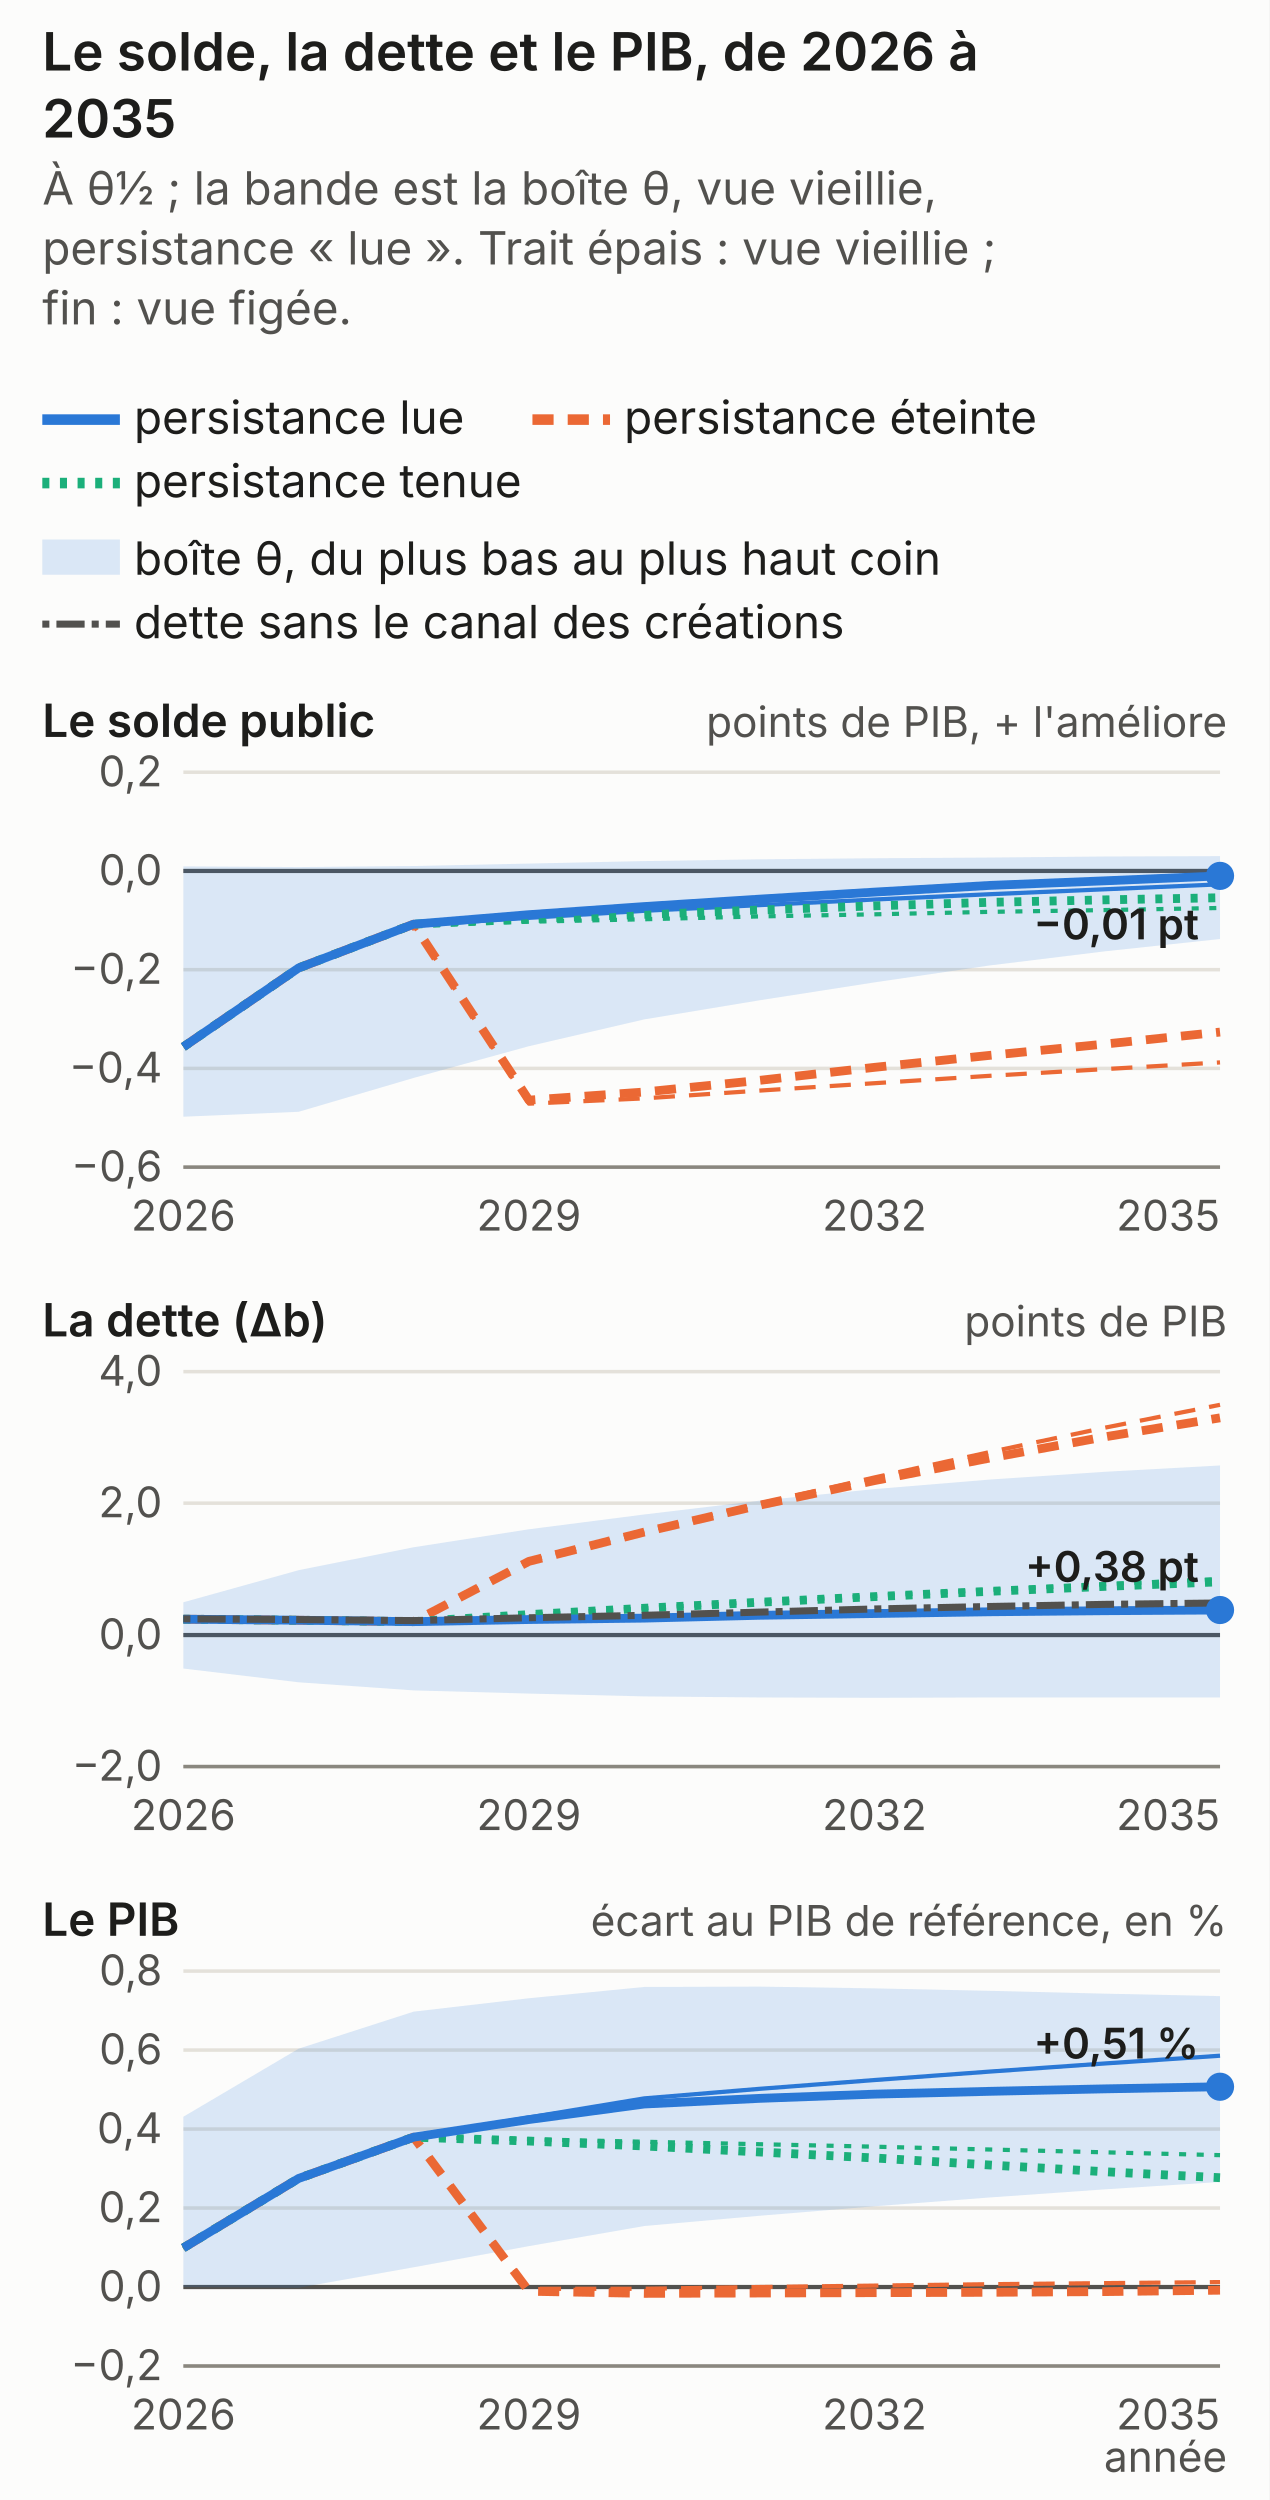
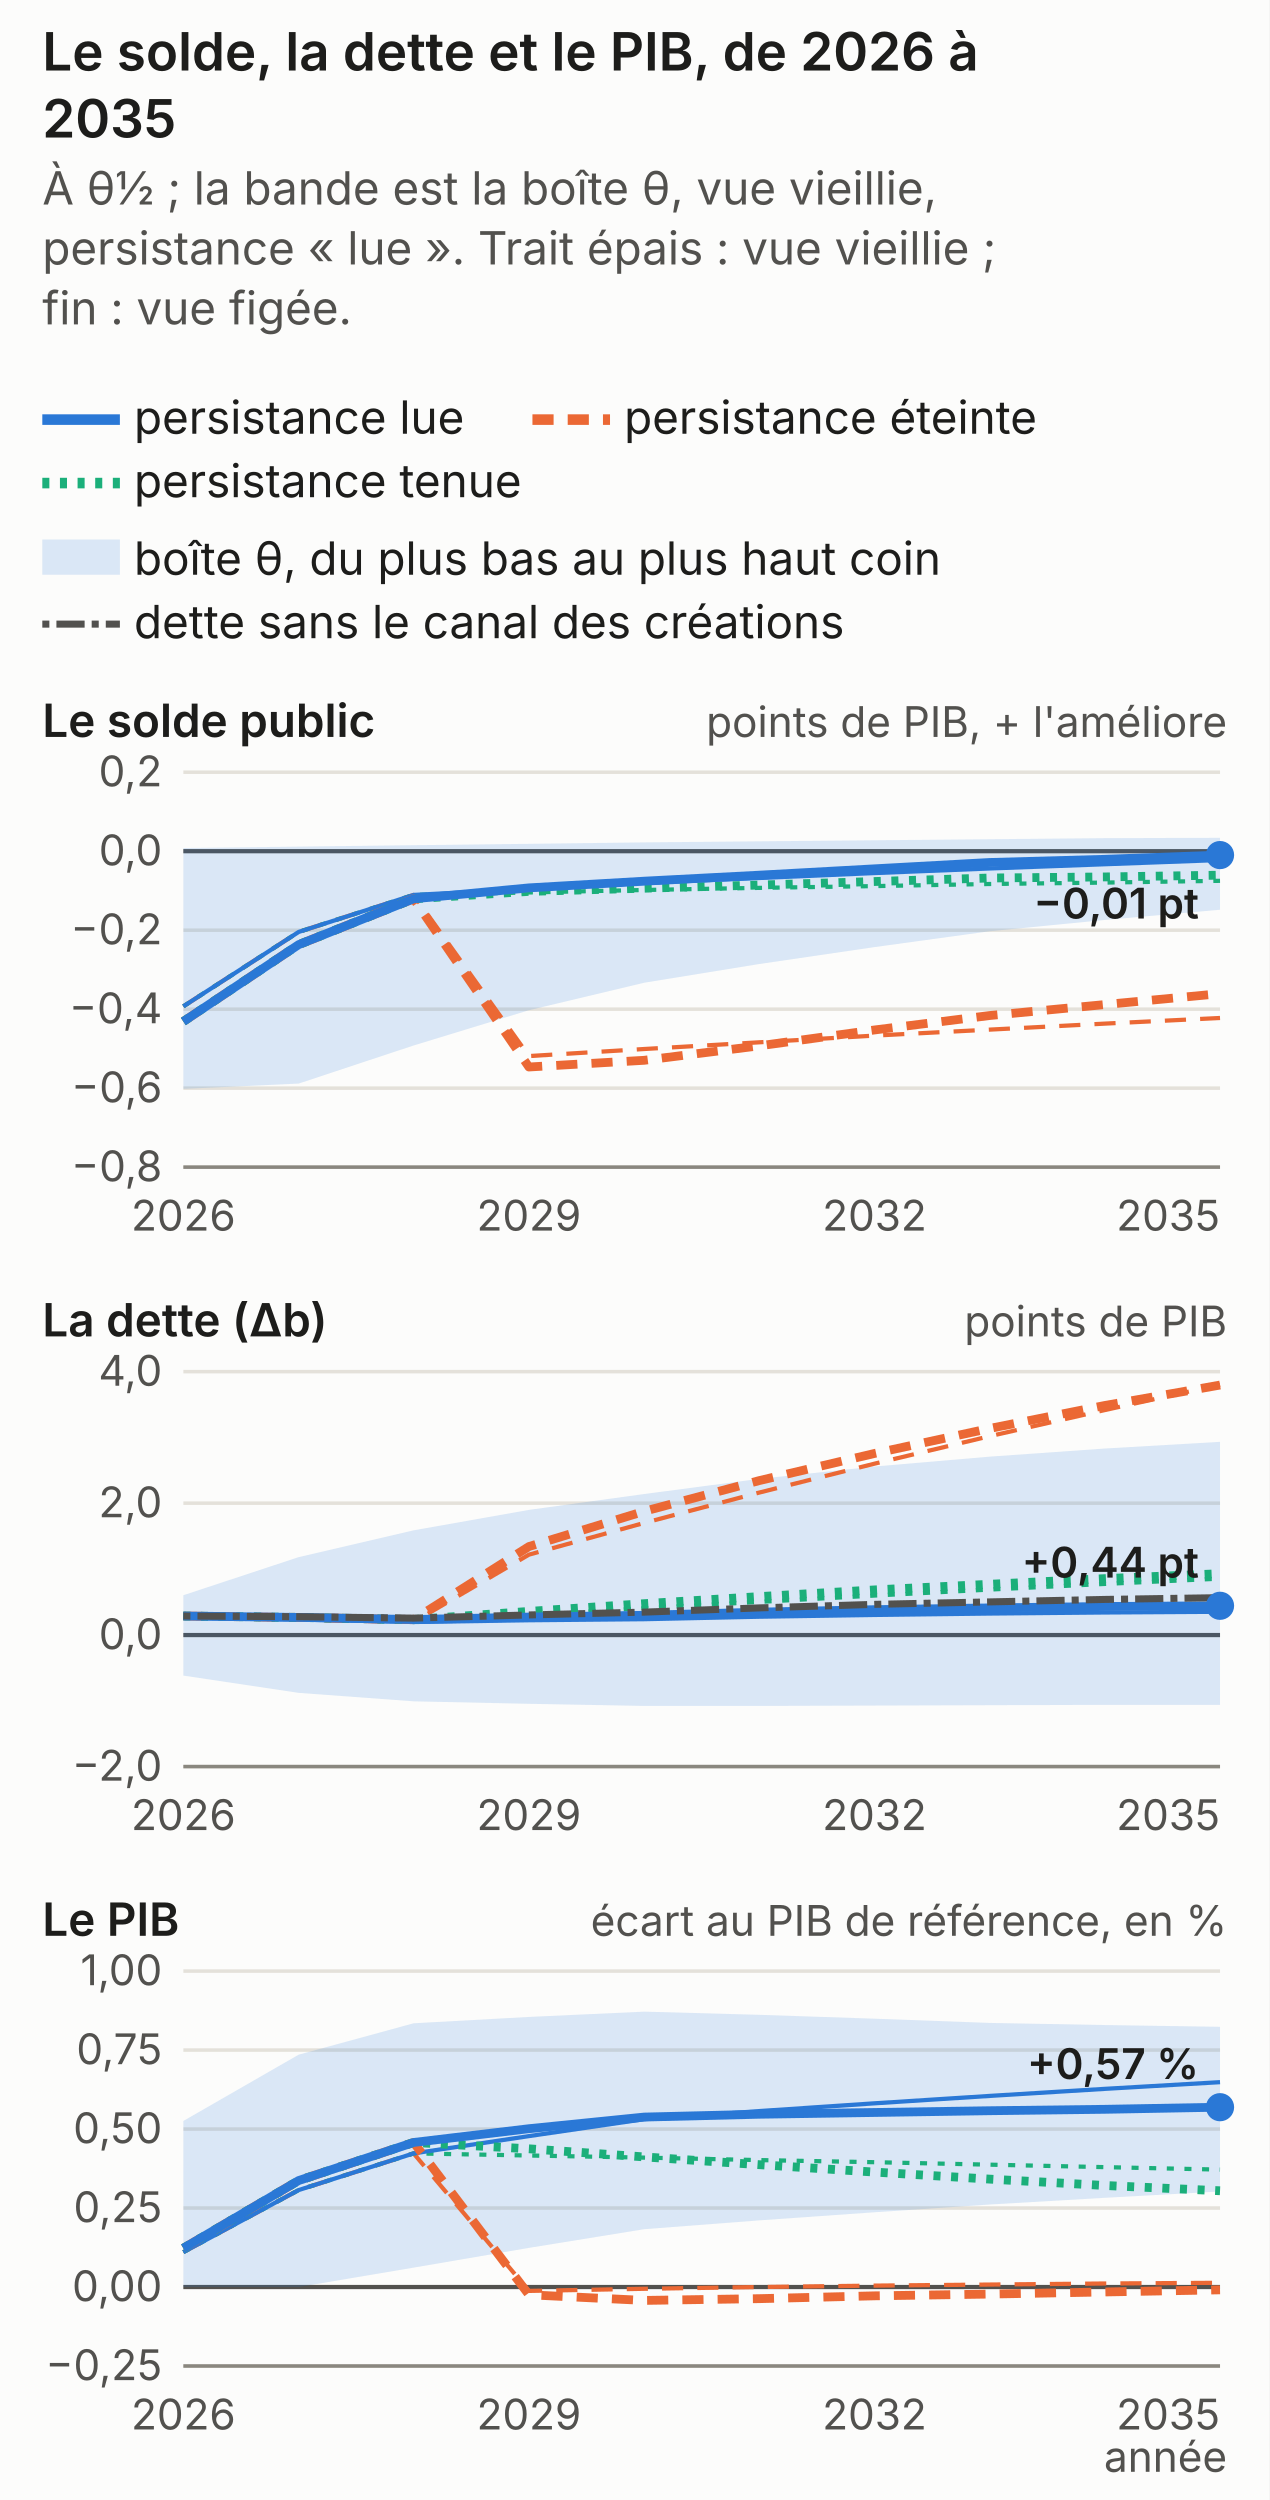
<svg xmlns="http://www.w3.org/2000/svg" viewBox="0 0 360 709" width="360" height="709" role="img" aria-labelledby="pres2027_bouamrane_programme-trajectoire-t pres2027_bouamrane_programme-trajectoire-d" font-size="13">
  <style>.g-fond{fill:#fcfcfb}.g-encre{fill:#1d1d1b}.g-doux{fill:#52514e}
.g-axe{stroke:#8a877f}.g-grille{stroke:#e4e1da}.g-zero{stroke:#52514e}
.g-s1{stroke:#2a78d6}.g-s2{stroke:#eb6834}.g-s3{stroke:#1baf7a}.g-s4{stroke:#6250d6}
.g-f1{fill:#2a78d6}.g-f2{fill:#eb6834}.g-f3{fill:#1baf7a}.g-f4{fill:#6250d6}
.g-bande{fill:#2a78d6;fill-opacity:.16}.g-plus{fill:#2a78d6}.g-moins{fill:#e34948}
.g-total{fill:#52514e}.g-lien{stroke:#8a877f}.g-sur{fill:#ffffff}
@media (prefers-color-scheme: dark){
.g-fond{fill:#1a1a19}.g-encre{fill:#ece9e2}.g-doux{fill:#c3c2b7}
.g-axe{stroke:#8f8b80}.g-grille{stroke:#33322f}.g-zero{stroke:#c3c2b7}
.g-s1{stroke:#3987e5}.g-s2{stroke:#d95926}.g-s3{stroke:#199e70}.g-s4{stroke:#9085e9}
.g-f1{fill:#3987e5}.g-f2{fill:#d95926}.g-f3{fill:#199e70}.g-f4{fill:#9085e9}
.g-bande{fill:#3987e5;fill-opacity:.24}.g-plus{fill:#3987e5}.g-moins{fill:#e66767}
.g-total{fill:#6b6862}.g-lien{stroke:#8f8b80}}
text{font-family:system-ui,-apple-system,"Segoe UI",sans-serif}</style>
  <rect class="g-fond" fill="#fcfcfb" x="0" y="0" width="360" height="709" />
  <text class="g-encre" fill="#1d1d1b" x="12" y="20" text-anchor="start" font-size="15" font-weight="600">Le solde, la dette et le PIB, de 2026 à</text>
  <text class="g-encre" fill="#1d1d1b" x="12" y="39" text-anchor="start" font-size="15" font-weight="600">2035</text>
  <text class="g-doux" fill="#52514e" x="12" y="58" text-anchor="start">À θ½ ; la bande est la boîte θ, vue vieillie,</text>
  <text class="g-doux" fill="#52514e" x="12" y="75" text-anchor="start">persistance « lue ». Trait épais : vue vieillie ;</text>
  <text class="g-doux" fill="#52514e" x="12" y="92" text-anchor="start">fin : vue figée.</text>
  <line class="g-s1" stroke="#2a78d6" stroke-width="3" x1="12" y1="119" x2="34" y2="119" />
  <text class="g-encre" fill="#1d1d1b" x="38" y="123" text-anchor="start">persistance lue</text>
  <line class="g-s2" stroke="#eb6834" stroke-width="3" stroke-dasharray="6 4" x1="151" y1="119" x2="173" y2="119" />
  <text class="g-encre" fill="#1d1d1b" x="177" y="123" text-anchor="start">persistance éteinte</text>
  <line class="g-s3" stroke="#1baf7a" stroke-width="3" stroke-dasharray="2 3" x1="12" y1="137" x2="34" y2="137" />
  <text class="g-encre" fill="#1d1d1b" x="38" y="141" text-anchor="start">persistance tenue</text>
  <rect class="g-bande" fill="#2a78d6" fill-opacity=".16" x="12" y="153" width="22" height="10" />
  <text class="g-encre" fill="#1d1d1b" x="38" y="163" text-anchor="start">boîte θ, du plus bas au plus haut coin</text>
  <line class="g-zero" stroke="#52514e" stroke-width="2" stroke-dasharray="2 2 8 2" x1="12" y1="177" x2="34" y2="177" />
  <text class="g-encre" fill="#1d1d1b" x="38" y="181" text-anchor="start">dette sans le canal des créations</text>
  <text class="g-encre" fill="#1d1d1b" x="12" y="209" text-anchor="start" font-weight="600">Le solde public</text>
  <text class="g-doux" fill="#52514e" x="348" y="209" text-anchor="end" font-size="12">points de PIB, + l'améliore</text>
  <line class="g-grille" stroke="#e4e1da" stroke-width="1" x1="52" y1="331" x2="346" y2="331" />
-   <text class="g-doux" fill="#52514e" x="46" y="335" text-anchor="end" font-size="12">−0,6</text>
-   <line class="g-grille" stroke="#e4e1da" stroke-width="1" x1="52" y1="303" x2="346" y2="303" />
-   <text class="g-doux" fill="#52514e" x="46" y="307" text-anchor="end" font-size="12">−0,4</text>
-   <line class="g-grille" stroke="#e4e1da" stroke-width="1" x1="52" y1="275" x2="346" y2="275" />
-   <text class="g-doux" fill="#52514e" x="46" y="279" text-anchor="end" font-size="12">−0,2</text>
-   <line class="g-grille" stroke="#e4e1da" stroke-width="1" x1="52" y1="247" x2="346" y2="247" />
-   <text class="g-doux" fill="#52514e" x="46" y="251" text-anchor="end" font-size="12">0,0</text>
+   <text class="g-doux" fill="#52514e" x="46" y="335" text-anchor="end" font-size="12">−0,8</text>
+   <line class="g-grille" stroke="#e4e1da" stroke-width="1" x1="52" y1="308.6" x2="346" y2="308.6" />
+   <text class="g-doux" fill="#52514e" x="46" y="312.6" text-anchor="end" font-size="12">−0,6</text>
+   <line class="g-grille" stroke="#e4e1da" stroke-width="1" x1="52" y1="286.2" x2="346" y2="286.2" />
+   <text class="g-doux" fill="#52514e" x="46" y="290.2" text-anchor="end" font-size="12">−0,4</text>
+   <line class="g-grille" stroke="#e4e1da" stroke-width="1" x1="52" y1="263.8" x2="346" y2="263.8" />
+   <text class="g-doux" fill="#52514e" x="46" y="267.8" text-anchor="end" font-size="12">−0,2</text>
+   <line class="g-grille" stroke="#e4e1da" stroke-width="1" x1="52" y1="241.4" x2="346" y2="241.4" />
+   <text class="g-doux" fill="#52514e" x="46" y="245.4" text-anchor="end" font-size="12">0,0</text>
  <line class="g-grille" stroke="#e4e1da" stroke-width="1" x1="52" y1="219" x2="346" y2="219" />
  <text class="g-doux" fill="#52514e" x="46" y="223" text-anchor="end" font-size="12">0,2</text>
-   <line class="g-zero" stroke="#52514e" stroke-width="1.2" x1="52" y1="247" x2="346" y2="247" />
-   <polygon class="g-bande" fill="#2a78d6" fill-opacity=".16" points="52,245.7 84.7,245.9 117.3,245.6 150,244.9 182.7,244.2 215.3,243.7 248,243.4 280.7,243.2 313.3,242.9 346,242.8 346,266.3 313.3,269.8 280.7,273.8 248,278.6 215.3,283.7 182.7,289.1 150,296.7 117.3,305.7 84.7,315.3 52,316.7" />
-   <polyline class="g-s2" stroke="#eb6834" fill="none" stroke-width="1.2" stroke-dasharray="6 4" stroke-linejoin="round" points="52,296.7 84.7,274.5 117.3,262.4 150,313 182.7,311.5 215.3,309.3 248,307.2 280.7,305.1 313.3,303.2 346,301.3" />
-   <polyline class="g-s3" stroke="#1baf7a" fill="none" stroke-width="1.2" stroke-dasharray="2 3" stroke-linejoin="round" points="52,296.7 84.7,274.5 117.3,262.4 150,261.4 182.7,260.7 215.3,259.9 248,259.3 280.7,258.6 313.3,258.1 346,257.5" />
-   <polyline class="g-s1" stroke="#2a78d6" fill="none" stroke-width="1.2" stroke-linejoin="round" points="52,296.7 84.7,274.5 117.3,262.4 150,260.3 182.7,258.3 215.3,256.7 248,255.1 280.7,253.6 313.3,252.2 346,250.8" />
-   <polyline class="g-s2" stroke="#eb6834" fill="none" stroke-width="2.5" stroke-dasharray="6 4" stroke-linejoin="round" points="52,296.9 84.7,274.5 117.3,262.1 150,312 182.7,309.7 215.3,306.4 248,302.7 280.7,299.3 313.3,296.1 346,292.7" />
-   <polyline class="g-s3" stroke="#1baf7a" fill="none" stroke-width="2.5" stroke-dasharray="2 3" stroke-linejoin="round" points="52,296.9 84.7,274.5 117.3,262.1 150,260.6 182.7,259.3 215.3,258.1 248,256.9 280.7,255.9 313.3,255.2 346,254.6" />
-   <polyline class="g-s1" stroke="#2a78d6" fill="none" stroke-width="2.5" stroke-linejoin="round" points="52,296.9 84.7,274.5 117.3,262.1 150,259.4 182.7,257.1 215.3,255 248,253 280.7,251.1 313.3,249.8 346,248.4" />
-   <circle class="g-f1" fill="#2a78d6" cx="346" cy="248.4" r="4" />
-   <text class="g-encre" fill="#1d1d1b" x="340" y="266.4" text-anchor="end" font-size="12" font-weight="600">−0,01 pt</text>
+   <line class="g-zero" stroke="#52514e" stroke-width="1.2" x1="52" y1="241.4" x2="346" y2="241.4" />
+   <polygon class="g-bande" fill="#2a78d6" fill-opacity=".16" points="52,240.5 84.7,240.1 117.3,239.7 150,239.3 182.7,238.9 215.3,238.6 248,238.3 280.7,238 313.3,237.7 346,237.6 346,258 313.3,260.9 280.7,264.1 248,268.6 215.3,273.4 182.7,278.7 150,286.5 117.3,296.5 84.7,307.3 52,308.8" />
+   <polyline class="g-s2" stroke="#eb6834" fill="none" stroke-width="1.2" stroke-dasharray="6 4" stroke-linejoin="round" points="52,285.4 84.7,264.3 117.3,253.8 150,299.5 182.7,297.5 215.3,295.6 248,293.7 280.7,292 313.3,290.3 346,288.7" />
+   <polyline class="g-s3" stroke="#1baf7a" fill="none" stroke-width="1.2" stroke-dasharray="2 3" stroke-linejoin="round" points="52,285.4 84.7,264.3 117.3,253.8 150,253.1 182.7,252.4 215.3,251.8 248,251.3 280.7,250.7 313.3,250.3 346,249.8" />
+   <polyline class="g-s1" stroke="#2a78d6" fill="none" stroke-width="1.2" stroke-linejoin="round" points="52,285.4 84.7,264.3 117.3,253.8 150,252.1 182.7,250.4 215.3,249 248,247.6 280.7,246.3 313.3,245.1 346,243.9" />
+   <polyline class="g-s2" stroke="#eb6834" fill="none" stroke-width="2.5" stroke-dasharray="6 4" stroke-linejoin="round" points="52,289.7 84.7,267.9 117.3,254.9 150,302.6 182.7,300.7 215.3,296.6 248,292.1 280.7,288 313.3,284.9 346,281.8" />
+   <polyline class="g-s3" stroke="#1baf7a" fill="none" stroke-width="2.5" stroke-dasharray="2 3" stroke-linejoin="round" points="52,289.7 84.7,267.9 117.3,254.9 150,252.8 182.7,251.9 215.3,251 248,250 280.7,249 313.3,248.7 346,248.2" />
+   <polyline class="g-s1" stroke="#2a78d6" fill="none" stroke-width="2.5" stroke-linejoin="round" points="52,289.7 84.7,267.9 117.3,254.9 150,251.8 182.7,249.9 215.3,248.2 248,246.4 280.7,244.6 313.3,243.7 346,242.5" />
+   <circle class="g-f1" fill="#2a78d6" cx="346" cy="242.5" r="4" />
+   <text class="g-encre" fill="#1d1d1b" x="340" y="260.5" text-anchor="end" font-size="12" font-weight="600">−0,01 pt</text>
  <line class="g-axe" stroke="#8a877f" stroke-width="1" x1="52" y1="331" x2="346" y2="331" />
  <text class="g-doux" fill="#52514e" x="52" y="349" text-anchor="middle" font-size="12">2026</text>
  <text class="g-doux" fill="#52514e" x="150" y="349" text-anchor="middle" font-size="12">2029</text>
  <text class="g-doux" fill="#52514e" x="248" y="349" text-anchor="middle" font-size="12">2032</text>
  <text class="g-doux" fill="#52514e" x="346" y="349" text-anchor="end" font-size="12">2035</text>
  <text class="g-encre" fill="#1d1d1b" x="12" y="379" text-anchor="start" font-weight="600">La dette (Δb)</text>
  <text class="g-doux" fill="#52514e" x="348" y="379" text-anchor="end" font-size="12">points de PIB</text>
  <line class="g-grille" stroke="#e4e1da" stroke-width="1" x1="52" y1="501" x2="346" y2="501" />
  <text class="g-doux" fill="#52514e" x="46" y="505" text-anchor="end" font-size="12">−2,0</text>
  <line class="g-grille" stroke="#e4e1da" stroke-width="1" x1="52" y1="463.7" x2="346" y2="463.7" />
  <text class="g-doux" fill="#52514e" x="46" y="467.7" text-anchor="end" font-size="12">0,0</text>
  <line class="g-grille" stroke="#e4e1da" stroke-width="1" x1="52" y1="426.3" x2="346" y2="426.3" />
  <text class="g-doux" fill="#52514e" x="46" y="430.3" text-anchor="end" font-size="12">2,0</text>
  <line class="g-grille" stroke="#e4e1da" stroke-width="1" x1="52" y1="389" x2="346" y2="389" />
  <text class="g-doux" fill="#52514e" x="46" y="393" text-anchor="end" font-size="12">4,0</text>
  <line class="g-zero" stroke="#52514e" stroke-width="1.2" x1="52" y1="463.7" x2="346" y2="463.7" />
-   <polygon class="g-bande" fill="#2a78d6" fill-opacity=".16" points="52,454.4 84.7,445.3 117.3,438.8 150,433.7 182.7,429.5 215.3,425.6 248,422.3 280.7,419.6 313.3,417.4 346,415.6 346,481.4 313.3,481.4 280.7,481.4 248,481.5 215.3,481.4 182.7,481.1 150,480.3 117.3,479.4 84.7,477.1 52,473.2" />
-   <polyline class="g-s2" stroke="#eb6834" fill="none" stroke-width="1.2" stroke-dasharray="6 4" stroke-linejoin="round" points="52,459.2 84.7,459.4 117.3,459.8 150,442.7 182.7,434.4 215.3,426.5 248,419 280.7,411.8 313.3,404.9 346,398.4" />
-   <polyline class="g-s3" stroke="#1baf7a" fill="none" stroke-width="1.2" stroke-dasharray="2 3" stroke-linejoin="round" points="52,459.2 84.7,459.4 117.3,459.8 150,457.9 182.7,456.1 215.3,454.3 248,452.6 280.7,450.9 313.3,449.3 346,447.8" />
-   <polyline class="g-s1" stroke="#2a78d6" fill="none" stroke-width="1.2" stroke-linejoin="round" points="52,459.2 84.7,459.4 117.3,459.8 150,459.3 182.7,458.9 215.3,458.1 248,457.5 280.7,457 313.3,456.7 346,456.4" />
-   <polyline class="g-s2" stroke="#eb6834" fill="none" stroke-width="2.5" stroke-dasharray="6 4" stroke-linejoin="round" points="52,459.2 84.7,459.5 117.3,459.9 150,442.8 182.7,434.5 215.3,426.9 248,419.9 280.7,413.5 313.3,407.5 346,402.1" />
-   <polyline class="g-s3" stroke="#1baf7a" fill="none" stroke-width="2.5" stroke-dasharray="2 3" stroke-linejoin="round" points="52,459.2 84.7,459.5 117.3,459.9 150,457.9 182.7,456.1 215.3,454.4 248,452.8 280.7,451.3 313.3,449.9 346,448.6" />
-   <polyline class="g-s1" stroke="#2a78d6" fill="none" stroke-width="2.5" stroke-linejoin="round" points="52,459.2 84.7,459.5 117.3,459.9 150,459.3 182.7,458.9 215.3,458.1 248,457.6 280.7,457.1 313.3,456.8 346,456.6" />
-   <polyline class="g-zero" stroke="#52514e" fill="none" stroke-width="2" stroke-dasharray="2 2 8 2" points="52,459.1 84.7,459.3 117.3,459.6 150,458.8 182.7,458.1 215.3,457.2 248,456.3 280.7,455.6 313.3,455 346,454.6" />
-   <circle class="g-f1" fill="#2a78d6" cx="346" cy="456.6" r="4" />
-   <text class="g-encre" fill="#1d1d1b" x="340" y="448.6" text-anchor="end" font-size="12" font-weight="600">+0,38 pt</text>
+   <polygon class="g-bande" fill="#2a78d6" fill-opacity=".16" points="52,452.4 84.7,441.6 117.3,434 150,428.2 182.7,423.7 215.3,419.4 248,415.9 280.7,413.1 313.3,410.8 346,408.9 346,483.5 313.3,483.5 280.7,483.6 248,483.7 215.3,483.8 182.7,483.8 150,483.2 117.3,482.5 84.7,480.1 52,475.2" />
+   <polyline class="g-s2" stroke="#eb6834" fill="none" stroke-width="1.2" stroke-dasharray="6 4" stroke-linejoin="round" points="52,458.8 84.7,459.3 117.3,460 150,440.9 182.7,431.9 215.3,423.3 248,415.1 280.7,407.3 313.3,399.9 346,392.7" />
+   <polyline class="g-s3" stroke="#1baf7a" fill="none" stroke-width="1.2" stroke-dasharray="2 3" stroke-linejoin="round" points="52,458.8 84.7,459.3 117.3,460 150,458 182.7,456.1 215.3,454.3 248,452.5 280.7,450.8 313.3,449.2 346,447.7" />
+   <polyline class="g-s1" stroke="#2a78d6" fill="none" stroke-width="1.2" stroke-linejoin="round" points="52,458.8 84.7,459.3 117.3,460 150,459.5 182.7,459.2 215.3,458.5 248,458 280.7,457.6 313.3,457.3 346,457.1" />
+   <polyline class="g-s2" stroke="#eb6834" fill="none" stroke-width="2.5" stroke-dasharray="6 4" stroke-linejoin="round" points="52,458.3 84.7,458.7 117.3,459.3 150,438.6 182.7,428.6 215.3,419.9 248,412.2 280.7,405.1 313.3,398.6 346,392.8" />
+   <polyline class="g-s3" stroke="#1baf7a" fill="none" stroke-width="2.5" stroke-dasharray="2 3" stroke-linejoin="round" points="52,458.3 84.7,458.7 117.3,459.3 150,457 182.7,454.8 215.3,452.8 248,450.9 280.7,449.3 313.3,447.7 346,446.3" />
+   <polyline class="g-s1" stroke="#2a78d6" fill="none" stroke-width="2.5" stroke-linejoin="round" points="52,458.3 84.7,458.7 117.3,459.3 150,458.6 182.7,458.1 215.3,457.2 248,456.5 280.7,456 313.3,455.6 346,455.4" />
+   <polyline class="g-zero" stroke="#52514e" fill="none" stroke-width="2" stroke-dasharray="2 2 8 2" points="52,458.3 84.7,458.5 117.3,458.9 150,458 182.7,457.2 215.3,456 248,455 280.7,454.3 313.3,453.6 346,453.1" />
+   <circle class="g-f1" fill="#2a78d6" cx="346" cy="455.4" r="4" />
+   <text class="g-encre" fill="#1d1d1b" x="340" y="447.4" text-anchor="end" font-size="12" font-weight="600">+0,44 pt</text>
  <line class="g-axe" stroke="#8a877f" stroke-width="1" x1="52" y1="501" x2="346" y2="501" />
  <text class="g-doux" fill="#52514e" x="52" y="519" text-anchor="middle" font-size="12">2026</text>
  <text class="g-doux" fill="#52514e" x="150" y="519" text-anchor="middle" font-size="12">2029</text>
  <text class="g-doux" fill="#52514e" x="248" y="519" text-anchor="middle" font-size="12">2032</text>
  <text class="g-doux" fill="#52514e" x="346" y="519" text-anchor="end" font-size="12">2035</text>
  <text class="g-encre" fill="#1d1d1b" x="12" y="549" text-anchor="start" font-weight="600">Le PIB</text>
  <text class="g-doux" fill="#52514e" x="348" y="549" text-anchor="end" font-size="12">écart au PIB de référence, en %</text>
  <line class="g-grille" stroke="#e4e1da" stroke-width="1" x1="52" y1="671" x2="346" y2="671" />
-   <text class="g-doux" fill="#52514e" x="46" y="675" text-anchor="end" font-size="12">−0,2</text>
+   <text class="g-doux" fill="#52514e" x="46" y="675" text-anchor="end" font-size="12">−0,25</text>
  <line class="g-grille" stroke="#e4e1da" stroke-width="1" x1="52" y1="648.6" x2="346" y2="648.6" />
-   <text class="g-doux" fill="#52514e" x="46" y="652.6" text-anchor="end" font-size="12">0,0</text>
+   <text class="g-doux" fill="#52514e" x="46" y="652.6" text-anchor="end" font-size="12">0,00</text>
  <line class="g-grille" stroke="#e4e1da" stroke-width="1" x1="52" y1="626.2" x2="346" y2="626.2" />
-   <text class="g-doux" fill="#52514e" x="46" y="630.2" text-anchor="end" font-size="12">0,2</text>
+   <text class="g-doux" fill="#52514e" x="46" y="630.2" text-anchor="end" font-size="12">0,25</text>
  <line class="g-grille" stroke="#e4e1da" stroke-width="1" x1="52" y1="603.8" x2="346" y2="603.8" />
-   <text class="g-doux" fill="#52514e" x="46" y="607.8" text-anchor="end" font-size="12">0,4</text>
+   <text class="g-doux" fill="#52514e" x="46" y="607.8" text-anchor="end" font-size="12">0,50</text>
  <line class="g-grille" stroke="#e4e1da" stroke-width="1" x1="52" y1="581.4" x2="346" y2="581.4" />
-   <text class="g-doux" fill="#52514e" x="46" y="585.4" text-anchor="end" font-size="12">0,6</text>
+   <text class="g-doux" fill="#52514e" x="46" y="585.4" text-anchor="end" font-size="12">0,75</text>
  <line class="g-grille" stroke="#e4e1da" stroke-width="1" x1="52" y1="559" x2="346" y2="559" />
-   <text class="g-doux" fill="#52514e" x="46" y="563" text-anchor="end" font-size="12">0,8</text>
+   <text class="g-doux" fill="#52514e" x="46" y="563" text-anchor="end" font-size="12">1,00</text>
  <line class="g-zero" stroke="#52514e" stroke-width="1.2" x1="52" y1="648.6" x2="346" y2="648.6" />
-   <polygon class="g-bande" fill="#2a78d6" fill-opacity=".16" points="52,600.3 84.7,581 117.3,570.5 150,566.7 182.7,563.5 215.3,563.4 248,563.9 280.7,564.6 313.3,565.4 346,566.1 346,618.8 313.3,620.9 280.7,623.2 248,625.7 215.3,628.4 182.7,631.3 150,637 117.3,643 84.7,648.8 52,648.6" />
-   <polyline class="g-s2" stroke="#eb6834" fill="none" stroke-width="1.2" stroke-dasharray="6 4" stroke-linejoin="round" points="52,637.7 84.7,618.1 117.3,606.1 150,649.1 182.7,649.1 215.3,648.6 248,648.2 280.7,647.8 313.3,647.5 346,647.2" />
-   <polyline class="g-s3" stroke="#1baf7a" fill="none" stroke-width="1.2" stroke-dasharray="2 3" stroke-linejoin="round" points="52,637.7 84.7,618.1 117.3,606.1 150,606.7 182.7,607.4 215.3,608.1 248,608.8 280.7,609.6 313.3,610.4 346,611.2" />
-   <polyline class="g-s1" stroke="#2a78d6" fill="none" stroke-width="1.2" stroke-linejoin="round" points="52,637.7 84.7,618.1 117.3,606.1 150,600.5 182.7,595.1 215.3,592.4 248,589.9 280.7,587.5 313.3,585.2 346,583" />
-   <polyline class="g-s2" stroke="#eb6834" fill="none" stroke-width="2.5" stroke-dasharray="6 4" stroke-linejoin="round" points="52,637.5 84.7,617.8 117.3,606.1 150,649.8 182.7,650.4 215.3,650.3 248,650.2 280.7,650.1 313.3,649.9 346,649.5" />
-   <polyline class="g-s3" stroke="#1baf7a" fill="none" stroke-width="2.5" stroke-dasharray="2 3" stroke-linejoin="round" points="52,637.5 84.7,617.8 117.3,606.1 150,607.2 182.7,608.6 215.3,610.3 248,612 280.7,614 313.3,615.9 346,617.6" />
-   <polyline class="g-s1" stroke="#2a78d6" fill="none" stroke-width="2.5" stroke-linejoin="round" points="52,637.5 84.7,617.8 117.3,606.1 150,601.1 182.7,596.7 215.3,595.1 248,593.9 280.7,593.1 313.3,592.4 346,591.8" />
-   <circle class="g-f1" fill="#2a78d6" cx="346" cy="591.8" r="4" />
-   <text class="g-encre" fill="#1d1d1b" x="340" y="583.8" text-anchor="end" font-size="12" font-weight="600">+0,51 %</text>
+   <polygon class="g-bande" fill="#2a78d6" fill-opacity=".16" points="52,601.5 84.7,582.7 117.3,573.8 150,572 182.7,570.5 215.3,571.4 248,572.5 280.7,573.7 313.3,574.3 346,574.8 346,621.5 313.3,623.3 280.7,625.2 248,627.4 215.3,629.7 182.7,632.2 150,637.5 117.3,643.1 84.7,648.6 52,648.6" />
+   <polyline class="g-s2" stroke="#eb6834" fill="none" stroke-width="1.2" stroke-dasharray="6 4" stroke-linejoin="round" points="52,638.7 84.7,621.1 117.3,610.7 150,649.7 182.7,649.1 215.3,648.6 248,648.2 280.7,647.9 313.3,647.6 346,647.4" />
+   <polyline class="g-s3" stroke="#1baf7a" fill="none" stroke-width="1.2" stroke-dasharray="2 3" stroke-linejoin="round" points="52,638.7 84.7,621.1 117.3,610.7 150,611.3 182.7,611.9 215.3,612.6 248,613.2 280.7,613.9 313.3,614.6 346,615.3" />
+   <polyline class="g-s1" stroke="#2a78d6" fill="none" stroke-width="1.2" stroke-linejoin="round" points="52,638.7 84.7,621.1 117.3,610.7 150,605.8 182.7,601 215.3,598.7 248,596.5 280.7,594.4 313.3,592.4 346,590.5" />
+   <polyline class="g-s2" stroke="#eb6834" fill="none" stroke-width="2.5" stroke-dasharray="6 4" stroke-linejoin="round" points="52,637.6 84.7,618.4 117.3,607.6 150,650.8 182.7,652.4 215.3,651.9 248,651.1 280.7,650.6 313.3,650 346,649.4" />
+   <polyline class="g-s3" stroke="#1baf7a" fill="none" stroke-width="2.5" stroke-dasharray="2 3" stroke-linejoin="round" points="52,637.6 84.7,618.4 117.3,607.6 150,609.4 182.7,611.7 215.3,613.9 248,616 280.7,618 313.3,619.8 346,621.3" />
+   <polyline class="g-s1" stroke="#2a78d6" fill="none" stroke-width="2.5" stroke-linejoin="round" points="52,637.6 84.7,618.4 117.3,607.6 150,603.7 182.7,600.4 215.3,599.6 248,599.1 280.7,598.6 313.3,598.2 346,597.6" />
+   <circle class="g-f1" fill="#2a78d6" cx="346" cy="597.6" r="4" />
+   <text class="g-encre" fill="#1d1d1b" x="340" y="589.6" text-anchor="end" font-size="12" font-weight="600">+0,57 %</text>
  <line class="g-axe" stroke="#8a877f" stroke-width="1" x1="52" y1="671" x2="346" y2="671" />
  <text class="g-doux" fill="#52514e" x="52" y="689" text-anchor="middle" font-size="12">2026</text>
  <text class="g-doux" fill="#52514e" x="150" y="689" text-anchor="middle" font-size="12">2029</text>
  <text class="g-doux" fill="#52514e" x="248" y="689" text-anchor="middle" font-size="12">2032</text>
  <text class="g-doux" fill="#52514e" x="346" y="689" text-anchor="end" font-size="12">2035</text>
  <text class="g-doux" fill="#52514e" x="348" y="701" text-anchor="end" font-size="12">année</text>
</svg>
